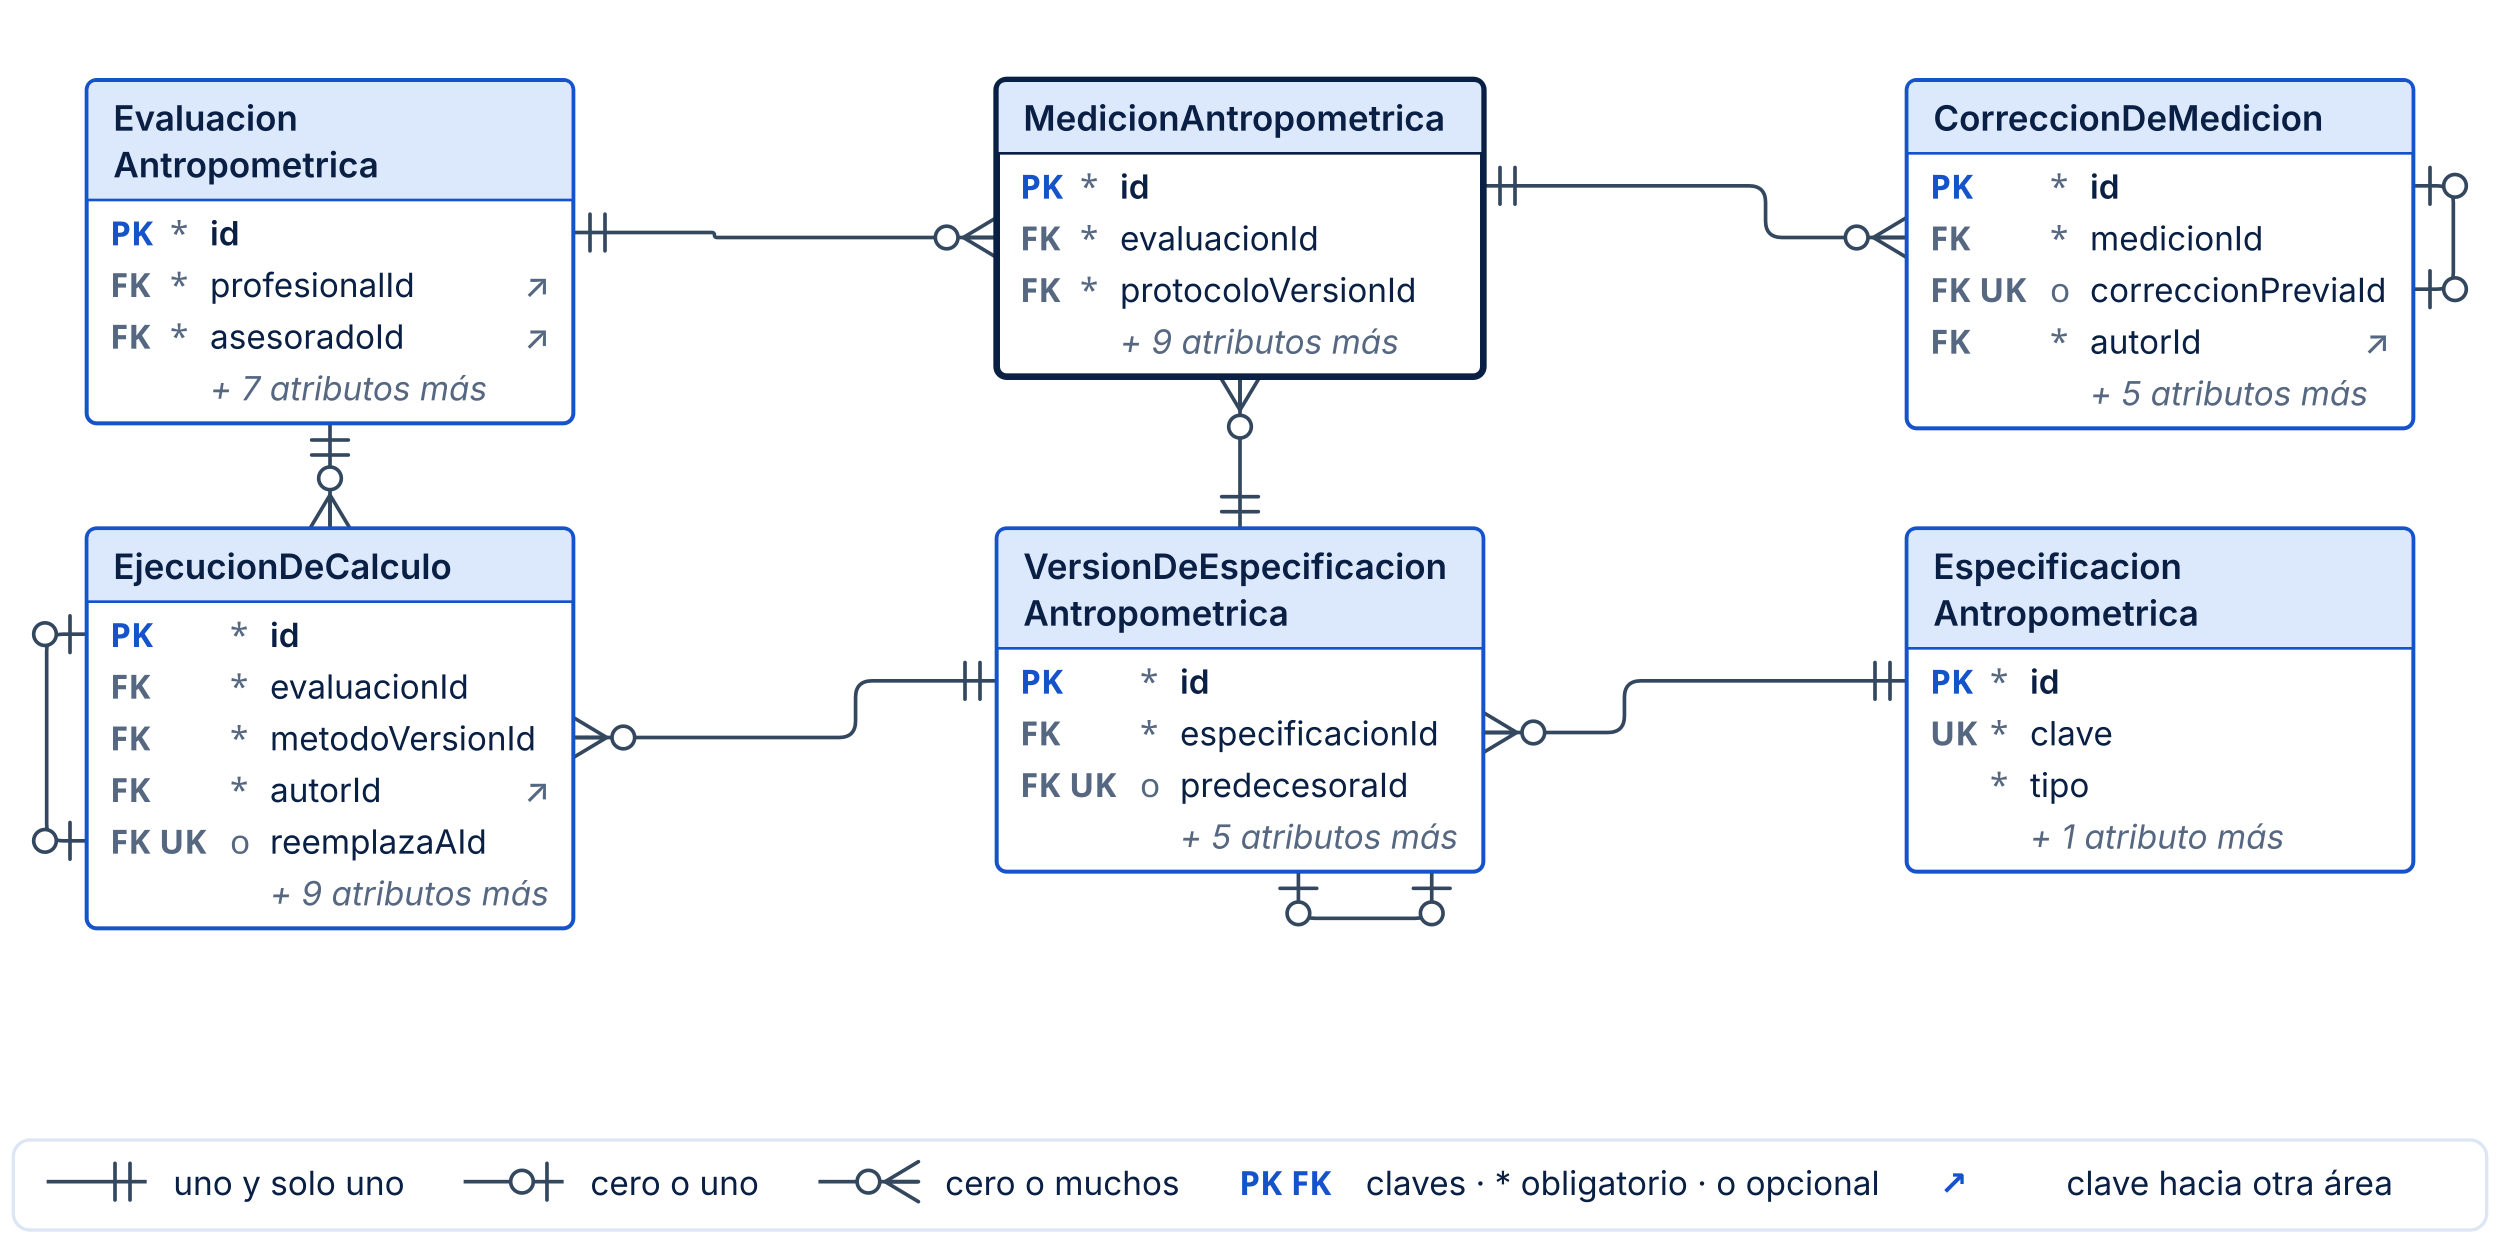
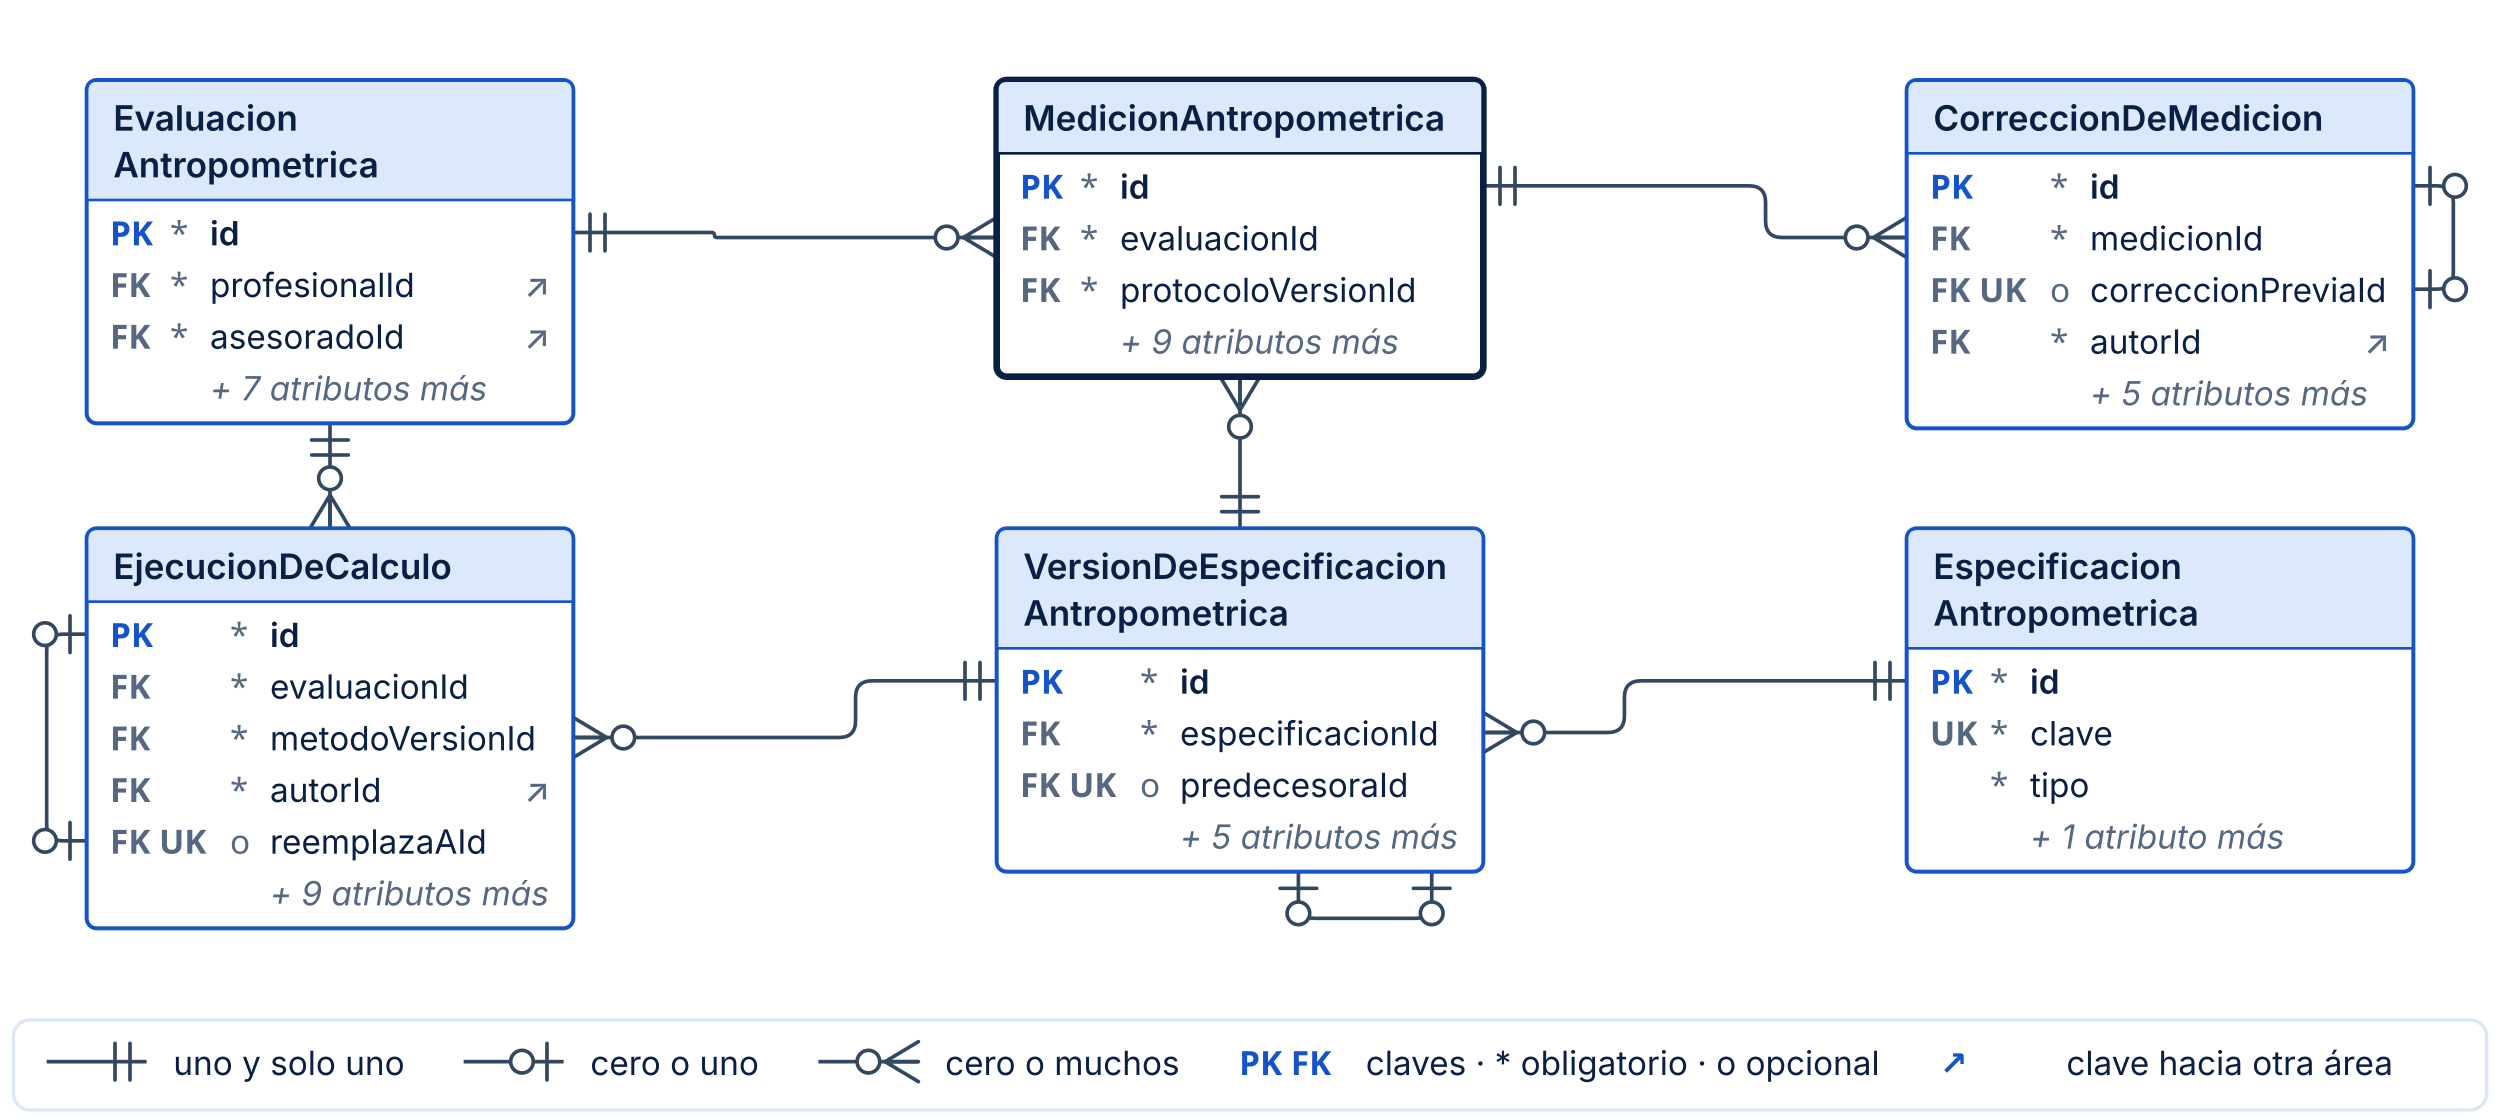
- <svg xmlns="http://www.w3.org/2000/svg" width="750pt" height="372pt" viewBox="0 0 750 372" data-lamina="D-14">
-   <rect x="0" y="0" width="750" height="372" fill="#FFFFFF" />
-   <rect x="4" y="342" width="742" height="27" rx="5" fill="#FFFFFF" stroke="#DCE6F4" stroke-width="1" />
-   <path d="M 14 354.5 L 44 354.5" stroke="#33475F" stroke-width="1.1" fill="none" />
-   <path d="M 39 360 L 39 349" stroke="#33475F" stroke-width="1.1" fill="none" stroke-linecap="round" />
-   <path d="M 34.5 360 L 34.5 349" stroke="#33475F" stroke-width="1.1" fill="none" stroke-linecap="round" />
-   <text x="52" y="358.5" font-family="Inter" font-size="10" font-weight="400" fill="#0A1F44">uno y solo uno</text>
-   <path d="M 139.09 354.5 L 169.09 354.5" stroke="#33475F" stroke-width="1.1" fill="none" />
-   <path d="M 164.09 360 L 164.09 349" stroke="#33475F" stroke-width="1.1" fill="none" stroke-linecap="round" />
-   <circle cx="156.59" cy="354.5" r="3.4" fill="#FFFFFF" stroke="#33475F" stroke-width="1.1" />
-   <text x="177.09" y="358.5" font-family="Inter" font-size="10" font-weight="400" fill="#0A1F44">cero o uno</text>
-   <path d="M 245.53 354.5 L 275.53 354.5" stroke="#33475F" stroke-width="1.1" fill="none" />
-   <path d="M 275.53 360.5 L 265.53 354.5 L 275.53 348.5 M 275.53 354.5 L 265.53 354.5" stroke="#33475F" stroke-width="1.1" fill="none" stroke-linecap="round" />
-   <circle cx="260.53" cy="354.5" r="3.4" fill="#FFFFFF" stroke="#33475F" stroke-width="1.1" />
-   <text x="283.53" y="358.5" font-family="Inter" font-size="10" font-weight="400" fill="#0A1F44">cero o muchos</text>
-   <text x="371.73" y="358.5" font-family="JetBrains Mono" font-size="10" font-weight="600" fill="#1453C9">PK FK</text>
-   <text x="409.73" y="358.5" font-family="Inter" font-size="10" font-weight="400" fill="#0A1F44">claves · * obligatorio · o opcional</text>
-   <text x="581.91" y="358.5" font-family="JetBrains Mono" font-size="10" font-weight="600" fill="#1453C9">↗</text>
-   <text x="619.91" y="358.5" font-family="Inter" font-size="10" font-weight="400" fill="#0A1F44">clave hacia otra área</text>
+ <svg xmlns="http://www.w3.org/2000/svg" width="750pt" height="336pt" viewBox="0 0 750 336" data-lamina="D-14">
+   <rect x="0" y="0" width="750" height="336" fill="#FFFFFF" />
+   <rect x="4" y="306" width="742" height="27" rx="5" fill="#FFFFFF" stroke="#DCE6F4" stroke-width="1" />
+   <path d="M 14 318.5 L 44 318.5" stroke="#33475F" stroke-width="1.1" fill="none" />
+   <path d="M 39 324 L 39 313" stroke="#33475F" stroke-width="1.1" fill="none" stroke-linecap="round" />
+   <path d="M 34.5 324 L 34.5 313" stroke="#33475F" stroke-width="1.1" fill="none" stroke-linecap="round" />
+   <text x="52" y="322.5" font-family="Inter" font-size="10" font-weight="400" fill="#0A1F44">uno y solo uno</text>
+   <path d="M 139.09 318.5 L 169.09 318.5" stroke="#33475F" stroke-width="1.1" fill="none" />
+   <path d="M 164.09 324 L 164.09 313" stroke="#33475F" stroke-width="1.1" fill="none" stroke-linecap="round" />
+   <circle cx="156.59" cy="318.5" r="3.4" fill="#FFFFFF" stroke="#33475F" stroke-width="1.1" />
+   <text x="177.09" y="322.5" font-family="Inter" font-size="10" font-weight="400" fill="#0A1F44">cero o uno</text>
+   <path d="M 245.53 318.5 L 275.53 318.5" stroke="#33475F" stroke-width="1.1" fill="none" />
+   <path d="M 275.53 324.5 L 265.53 318.5 L 275.53 312.5 M 275.53 318.5 L 265.53 318.5" stroke="#33475F" stroke-width="1.1" fill="none" stroke-linecap="round" />
+   <circle cx="260.53" cy="318.5" r="3.4" fill="#FFFFFF" stroke="#33475F" stroke-width="1.1" />
+   <text x="283.53" y="322.5" font-family="Inter" font-size="10" font-weight="400" fill="#0A1F44">cero o muchos</text>
+   <text x="371.73" y="322.5" font-family="JetBrains Mono" font-size="10" font-weight="600" fill="#1453C9">PK FK</text>
+   <text x="409.73" y="322.5" font-family="Inter" font-size="10" font-weight="400" fill="#0A1F44">claves · * obligatorio · o opcional</text>
+   <text x="581.91" y="322.5" font-family="JetBrains Mono" font-size="10" font-weight="600" fill="#1453C9">↗</text>
+   <text x="619.91" y="322.5" font-family="Inter" font-size="10" font-weight="400" fill="#0A1F44">clave hacia otra área</text>
  <path d="M 445 219.75 L 482.33 219.75 Q 487.33 219.75 487.33 214.75 L 487.33 209.25 Q 487.33 204.25 492.33 204.25 L 572 204.25" fill="none" stroke="#33475F" stroke-width="1.1" stroke-linejoin="round" />
  <path d="M 567 209.75 L 567 198.75" stroke="#33475F" stroke-width="1.1" fill="none" stroke-linecap="round" />
  <path d="M 562.5 209.75 L 562.5 198.75" stroke="#33475F" stroke-width="1.1" fill="none" stroke-linecap="round" />
  <path d="M 445 213.75 L 455 219.75 L 445 225.75 M 445 219.75 L 455 219.75" stroke="#33475F" stroke-width="1.1" fill="none" stroke-linecap="round" />
  <circle cx="460" cy="219.75" r="3.4" fill="#FFFFFF" stroke="#33475F" stroke-width="1.1" />
  <path d="M 389.52 261.5 L 389.52 270.5 Q 389.52 275.5 394.52 275.5 L 424.52 275.5 Q 429.52 275.5 429.52 270.5 L 429.52 261.5" fill="none" stroke="#33475F" stroke-width="1.1" stroke-linejoin="round" />
  <path d="M 435.02 266.5 L 424.02 266.5" stroke="#33475F" stroke-width="1.1" fill="none" stroke-linecap="round" />
  <circle cx="429.52" cy="274" r="3.4" fill="#FFFFFF" stroke="#33475F" stroke-width="1.1" />
  <path d="M 395.02 266.5 L 384.02 266.5" stroke="#33475F" stroke-width="1.1" fill="none" stroke-linecap="round" />
  <circle cx="389.52" cy="274" r="3.4" fill="#FFFFFF" stroke="#33475F" stroke-width="1.1" />
  <path d="M 299 71.25 L 215.08 71.25 Q 214.33 71.25 214.33 70.5 L 214.33 70.5 Q 214.33 69.75 213.58 69.75 L 172 69.75" fill="none" stroke="#33475F" stroke-width="1.1" stroke-linejoin="round" />
  <path d="M 177 64.25 L 177 75.25" stroke="#33475F" stroke-width="1.1" fill="none" stroke-linecap="round" />
  <path d="M 181.5 64.25 L 181.5 75.25" stroke="#33475F" stroke-width="1.1" fill="none" stroke-linecap="round" />
  <path d="M 299 77.25 L 289 71.25 L 299 65.25 M 299 71.25 L 289 71.25" stroke="#33475F" stroke-width="1.1" fill="none" stroke-linecap="round" />
  <circle cx="284" cy="71.25" r="3.4" fill="#FFFFFF" stroke="#33475F" stroke-width="1.1" />
  <path d="M 372 113 L 372 158.5" fill="none" stroke="#33475F" stroke-width="1.1" stroke-linejoin="round" />
  <path d="M 366.5 153.5 L 377.5 153.5" stroke="#33475F" stroke-width="1.1" fill="none" stroke-linecap="round" />
  <path d="M 366.5 149 L 377.5 149" stroke="#33475F" stroke-width="1.1" fill="none" stroke-linecap="round" />
  <path d="M 378 113 L 372 123 L 366 113 M 372 113 L 372 123" stroke="#33475F" stroke-width="1.1" fill="none" stroke-linecap="round" />
  <circle cx="372" cy="128" r="3.4" fill="#FFFFFF" stroke="#33475F" stroke-width="1.1" />
  <path d="M 572 71.25 L 534.67 71.25 Q 529.67 71.25 529.67 66.25 L 529.67 60.75 Q 529.67 55.75 524.67 55.75 L 445 55.75" fill="none" stroke="#33475F" stroke-width="1.1" stroke-linejoin="round" />
  <path d="M 450 50.25 L 450 61.25" stroke="#33475F" stroke-width="1.1" fill="none" stroke-linecap="round" />
  <path d="M 454.5 50.25 L 454.5 61.25" stroke="#33475F" stroke-width="1.1" fill="none" stroke-linecap="round" />
  <path d="M 572 77.25 L 562 71.25 L 572 65.25 M 572 71.25 L 562 71.25" stroke="#33475F" stroke-width="1.1" fill="none" stroke-linecap="round" />
  <circle cx="557" cy="71.25" r="3.4" fill="#FFFFFF" stroke="#33475F" stroke-width="1.1" />
  <path d="M 724 86.75 L 731 86.75 Q 736 86.75 736 81.75 L 736 60.75 Q 736 55.75 731 55.75 L 724 55.75" fill="none" stroke="#33475F" stroke-width="1.1" stroke-linejoin="round" />
  <path d="M 729 50.25 L 729 61.25" stroke="#33475F" stroke-width="1.1" fill="none" stroke-linecap="round" />
  <circle cx="736.5" cy="55.75" r="3.4" fill="#FFFFFF" stroke="#33475F" stroke-width="1.1" />
  <path d="M 729 81.25 L 729 92.25" stroke="#33475F" stroke-width="1.1" fill="none" stroke-linecap="round" />
  <circle cx="736.5" cy="86.75" r="3.4" fill="#FFFFFF" stroke="#33475F" stroke-width="1.1" />
  <path d="M 99 158.5 L 99 127" fill="none" stroke="#33475F" stroke-width="1.1" stroke-linejoin="round" />
  <path d="M 104.5 132 L 93.5 132" stroke="#33475F" stroke-width="1.1" fill="none" stroke-linecap="round" />
  <path d="M 104.5 136.5 L 93.5 136.5" stroke="#33475F" stroke-width="1.1" fill="none" stroke-linecap="round" />
  <path d="M 93 158.5 L 99 148.5 L 105 158.5 M 99 158.5 L 99 148.5" stroke="#33475F" stroke-width="1.1" fill="none" stroke-linecap="round" />
  <circle cx="99" cy="143.5" r="3.4" fill="#FFFFFF" stroke="#33475F" stroke-width="1.1" />
  <path d="M 172 221.25 L 251.67 221.25 Q 256.67 221.25 256.67 216.25 L 256.67 209.25 Q 256.67 204.25 261.67 204.25 L 299 204.25" fill="none" stroke="#33475F" stroke-width="1.1" stroke-linejoin="round" />
  <path d="M 294 209.75 L 294 198.75" stroke="#33475F" stroke-width="1.1" fill="none" stroke-linecap="round" />
  <path d="M 289.5 209.75 L 289.5 198.75" stroke="#33475F" stroke-width="1.1" fill="none" stroke-linecap="round" />
  <path d="M 172 215.25 L 182 221.25 L 172 227.25 M 172 221.25 L 182 221.25" stroke="#33475F" stroke-width="1.1" fill="none" stroke-linecap="round" />
  <circle cx="187" cy="221.25" r="3.4" fill="#FFFFFF" stroke="#33475F" stroke-width="1.1" />
  <path d="M 26 252.25 L 19 252.25 Q 14 252.25 14 247.25 L 14 195.25 Q 14 190.25 19 190.25 L 26 190.25" fill="none" stroke="#33475F" stroke-width="1.1" stroke-linejoin="round" />
  <path d="M 21 195.75 L 21 184.75" stroke="#33475F" stroke-width="1.1" fill="none" stroke-linecap="round" />
  <circle cx="13.5" cy="190.25" r="3.4" fill="#FFFFFF" stroke="#33475F" stroke-width="1.1" />
  <path d="M 21 257.75 L 21 246.75" stroke="#33475F" stroke-width="1.1" fill="none" stroke-linecap="round" />
  <circle cx="13.5" cy="252.25" r="3.4" fill="#FFFFFF" stroke="#33475F" stroke-width="1.1" />
  <rect x="26" y="24" width="146" height="103" rx="3" fill="#FFFFFF" stroke="#1453C9" stroke-width="1.2" />
  <path d="M 26.6 60 L 26.6 27 Q 26.6 24.6 29 24.6 L 169 24.6 Q 171.4 24.6 171.4 27 L 171.4 60 Z" fill="#DCE8FC" />
  <line x1="26" y1="60" x2="172" y2="60" stroke="#1453C9" stroke-width="0.8" />
  <text x="34" y="39.2" font-family="Inter" font-size="10.5" font-weight="600" fill="#0A1F44">Evaluacion</text>
  <text x="34" y="53.2" font-family="Inter" font-size="10.5" font-weight="600" fill="#0A1F44">Antropometrica</text>
  <text x="33" y="73.6" font-family="JetBrains Mono" font-size="10" font-weight="600" fill="#1453C9">PK</text>
  <text x="51" y="73.6" font-family="JetBrains Mono" font-size="10" font-weight="500" fill="#566881">*</text>
  <text x="63" y="73.6" font-family="Inter" font-size="10" font-weight="600" fill="#0A1F44">id</text>
  <text x="33" y="89.1" font-family="JetBrains Mono" font-size="10" font-weight="600" fill="#566881">FK</text>
  <text x="51" y="89.1" font-family="JetBrains Mono" font-size="10" font-weight="500" fill="#566881">*</text>
  <text x="63" y="89.1" font-family="Inter" font-size="10" font-weight="400" fill="#0A1F44">profesionalId</text>
  <text x="165" y="89.1" font-family="Inter" font-size="10" font-weight="500" fill="#566881" text-anchor="end">↗</text>
  <text x="33" y="104.6" font-family="JetBrains Mono" font-size="10" font-weight="600" fill="#566881">FK</text>
  <text x="51" y="104.6" font-family="JetBrains Mono" font-size="10" font-weight="500" fill="#566881">*</text>
  <text x="63" y="104.6" font-family="Inter" font-size="10" font-weight="400" fill="#0A1F44">asesoradoId</text>
  <text x="165" y="104.6" font-family="Inter" font-size="10" font-weight="500" fill="#566881" text-anchor="end">↗</text>
  <text x="63" y="120.1" font-family="Inter" font-size="10" font-weight="400" font-style="italic" fill="#566881">+ 7 atributos más</text>
  <rect x="26" y="158.5" width="146" height="120" rx="3" fill="#FFFFFF" stroke="#1453C9" stroke-width="1.2" />
  <path d="M 26.6 180.5 L 26.6 161.5 Q 26.6 159.1 29 159.1 L 169 159.1 Q 171.4 159.1 171.4 161.5 L 171.4 180.5 Z" fill="#DCE8FC" />
  <line x1="26" y1="180.5" x2="172" y2="180.5" stroke="#1453C9" stroke-width="0.8" />
  <text x="34" y="173.7" font-family="Inter" font-size="10.5" font-weight="600" fill="#0A1F44">EjecucionDeCalculo</text>
  <text x="33" y="194.1" font-family="JetBrains Mono" font-size="10" font-weight="600" fill="#1453C9">PK</text>
  <text x="69" y="194.1" font-family="JetBrains Mono" font-size="10" font-weight="500" fill="#566881">*</text>
  <text x="81" y="194.1" font-family="Inter" font-size="10" font-weight="600" fill="#0A1F44">id</text>
  <text x="33" y="209.6" font-family="JetBrains Mono" font-size="10" font-weight="600" fill="#566881">FK</text>
  <text x="69" y="209.6" font-family="JetBrains Mono" font-size="10" font-weight="500" fill="#566881">*</text>
  <text x="81" y="209.6" font-family="Inter" font-size="10" font-weight="400" fill="#0A1F44">evaluacionId</text>
  <text x="33" y="225.1" font-family="JetBrains Mono" font-size="10" font-weight="600" fill="#566881">FK</text>
  <text x="69" y="225.1" font-family="JetBrains Mono" font-size="10" font-weight="500" fill="#566881">*</text>
  <text x="81" y="225.1" font-family="Inter" font-size="10" font-weight="400" fill="#0A1F44">metodoVersionId</text>
  <text x="33" y="240.6" font-family="JetBrains Mono" font-size="10" font-weight="600" fill="#566881">FK</text>
  <text x="69" y="240.6" font-family="JetBrains Mono" font-size="10" font-weight="500" fill="#566881">*</text>
  <text x="81" y="240.6" font-family="Inter" font-size="10" font-weight="400" fill="#0A1F44">autorId</text>
  <text x="165" y="240.6" font-family="Inter" font-size="10" font-weight="500" fill="#566881" text-anchor="end">↗</text>
  <text x="33" y="256.1" font-family="JetBrains Mono" font-size="10" font-weight="600" fill="#566881">FK UK</text>
  <text x="69" y="256.1" font-family="JetBrains Mono" font-size="10" font-weight="500" fill="#566881">o</text>
  <text x="81" y="256.1" font-family="Inter" font-size="10" font-weight="400" fill="#0A1F44">reemplazaAId</text>
  <text x="81" y="271.6" font-family="Inter" font-size="10" font-weight="400" font-style="italic" fill="#566881">+ 9 atributos más</text>
  <rect x="299" y="24" width="146" height="89" rx="3" fill="#FFFFFF" stroke="#0A1F44" stroke-width="2" />
  <path d="M 299.6 46 L 299.6 27 Q 299.6 24.6 302 24.6 L 442 24.6 Q 444.4 24.6 444.4 27 L 444.4 46 Z" fill="#DCE8FC" />
  <line x1="299" y1="46" x2="445" y2="46" stroke="#0A1F44" stroke-width="0.8" />
  <text x="307" y="39.2" font-family="Inter" font-size="10.5" font-weight="600" fill="#0A1F44">MedicionAntropometrica</text>
  <text x="306" y="59.6" font-family="JetBrains Mono" font-size="10" font-weight="600" fill="#1453C9">PK</text>
  <text x="324" y="59.6" font-family="JetBrains Mono" font-size="10" font-weight="500" fill="#566881">*</text>
  <text x="336" y="59.6" font-family="Inter" font-size="10" font-weight="600" fill="#0A1F44">id</text>
  <text x="306" y="75.1" font-family="JetBrains Mono" font-size="10" font-weight="600" fill="#566881">FK</text>
  <text x="324" y="75.1" font-family="JetBrains Mono" font-size="10" font-weight="500" fill="#566881">*</text>
  <text x="336" y="75.1" font-family="Inter" font-size="10" font-weight="400" fill="#0A1F44">evaluacionId</text>
  <text x="306" y="90.6" font-family="JetBrains Mono" font-size="10" font-weight="600" fill="#566881">FK</text>
  <text x="324" y="90.6" font-family="JetBrains Mono" font-size="10" font-weight="500" fill="#566881">*</text>
  <text x="336" y="90.6" font-family="Inter" font-size="10" font-weight="400" fill="#0A1F44">protocoloVersionId</text>
  <text x="336" y="106.1" font-family="Inter" font-size="10" font-weight="400" font-style="italic" fill="#566881">+ 9 atributos más</text>
  <rect x="299" y="158.5" width="146" height="103" rx="3" fill="#FFFFFF" stroke="#1453C9" stroke-width="1.2" />
  <path d="M 299.6 194.5 L 299.6 161.5 Q 299.6 159.1 302 159.1 L 442 159.1 Q 444.4 159.1 444.4 161.5 L 444.4 194.5 Z" fill="#DCE8FC" />
  <line x1="299" y1="194.5" x2="445" y2="194.5" stroke="#1453C9" stroke-width="0.8" />
  <text x="307" y="173.7" font-family="Inter" font-size="10.5" font-weight="600" fill="#0A1F44">VersionDeEspecificacion</text>
  <text x="307" y="187.7" font-family="Inter" font-size="10.5" font-weight="600" fill="#0A1F44">Antropometrica</text>
  <text x="306" y="208.1" font-family="JetBrains Mono" font-size="10" font-weight="600" fill="#1453C9">PK</text>
  <text x="342" y="208.1" font-family="JetBrains Mono" font-size="10" font-weight="500" fill="#566881">*</text>
  <text x="354" y="208.1" font-family="Inter" font-size="10" font-weight="600" fill="#0A1F44">id</text>
  <text x="306" y="223.6" font-family="JetBrains Mono" font-size="10" font-weight="600" fill="#566881">FK</text>
  <text x="342" y="223.6" font-family="JetBrains Mono" font-size="10" font-weight="500" fill="#566881">*</text>
  <text x="354" y="223.6" font-family="Inter" font-size="10" font-weight="400" fill="#0A1F44">especificacionId</text>
  <text x="306" y="239.1" font-family="JetBrains Mono" font-size="10" font-weight="600" fill="#566881">FK UK</text>
  <text x="342" y="239.1" font-family="JetBrains Mono" font-size="10" font-weight="500" fill="#566881">o</text>
  <text x="354" y="239.1" font-family="Inter" font-size="10" font-weight="400" fill="#0A1F44">predecesoraId</text>
  <text x="354" y="254.6" font-family="Inter" font-size="10" font-weight="400" font-style="italic" fill="#566881">+ 5 atributos más</text>
  <rect x="572" y="24" width="152" height="104.5" rx="3" fill="#FFFFFF" stroke="#1453C9" stroke-width="1.2" />
  <path d="M 572.6 46 L 572.6 27 Q 572.6 24.6 575 24.6 L 721 24.6 Q 723.4 24.6 723.4 27 L 723.4 46 Z" fill="#DCE8FC" />
  <line x1="572" y1="46" x2="724" y2="46" stroke="#1453C9" stroke-width="0.8" />
  <text x="580" y="39.2" font-family="Inter" font-size="10.5" font-weight="600" fill="#0A1F44">CorreccionDeMedicion</text>
  <text x="579" y="59.6" font-family="JetBrains Mono" font-size="10" font-weight="600" fill="#1453C9">PK</text>
  <text x="615" y="59.6" font-family="JetBrains Mono" font-size="10" font-weight="500" fill="#566881">*</text>
  <text x="627" y="59.6" font-family="Inter" font-size="10" font-weight="600" fill="#0A1F44">id</text>
  <text x="579" y="75.1" font-family="JetBrains Mono" font-size="10" font-weight="600" fill="#566881">FK</text>
  <text x="615" y="75.1" font-family="JetBrains Mono" font-size="10" font-weight="500" fill="#566881">*</text>
  <text x="627" y="75.1" font-family="Inter" font-size="10" font-weight="400" fill="#0A1F44">medicionId</text>
  <text x="579" y="90.6" font-family="JetBrains Mono" font-size="10" font-weight="600" fill="#566881">FK UK</text>
  <text x="615" y="90.6" font-family="JetBrains Mono" font-size="10" font-weight="500" fill="#566881">o</text>
  <text x="627" y="90.6" font-family="Inter" font-size="10" font-weight="400" fill="#0A1F44">correccionPreviaId</text>
  <text x="579" y="106.1" font-family="JetBrains Mono" font-size="10" font-weight="600" fill="#566881">FK</text>
  <text x="615" y="106.1" font-family="JetBrains Mono" font-size="10" font-weight="500" fill="#566881">*</text>
  <text x="627" y="106.1" font-family="Inter" font-size="10" font-weight="400" fill="#0A1F44">autorId</text>
  <text x="717" y="106.1" font-family="Inter" font-size="10" font-weight="500" fill="#566881" text-anchor="end">↗</text>
  <text x="627" y="121.6" font-family="Inter" font-size="10" font-weight="400" font-style="italic" fill="#566881">+ 5 atributos más</text>
  <rect x="572" y="158.5" width="152" height="103" rx="3" fill="#FFFFFF" stroke="#1453C9" stroke-width="1.2" />
  <path d="M 572.6 194.5 L 572.6 161.5 Q 572.6 159.1 575 159.1 L 721 159.1 Q 723.4 159.1 723.4 161.5 L 723.4 194.5 Z" fill="#DCE8FC" />
  <line x1="572" y1="194.5" x2="724" y2="194.5" stroke="#1453C9" stroke-width="0.8" />
  <text x="580" y="173.7" font-family="Inter" font-size="10.5" font-weight="600" fill="#0A1F44">Especificacion</text>
  <text x="580" y="187.7" font-family="Inter" font-size="10.5" font-weight="600" fill="#0A1F44">Antropometrica</text>
  <text x="579" y="208.1" font-family="JetBrains Mono" font-size="10" font-weight="600" fill="#1453C9">PK</text>
  <text x="597" y="208.1" font-family="JetBrains Mono" font-size="10" font-weight="500" fill="#566881">*</text>
  <text x="609" y="208.1" font-family="Inter" font-size="10" font-weight="600" fill="#0A1F44">id</text>
  <text x="579" y="223.6" font-family="JetBrains Mono" font-size="10" font-weight="600" fill="#566881">UK</text>
  <text x="597" y="223.6" font-family="JetBrains Mono" font-size="10" font-weight="500" fill="#566881">*</text>
  <text x="609" y="223.6" font-family="Inter" font-size="10" font-weight="400" fill="#0A1F44">clave</text>
  <text x="597" y="239.1" font-family="JetBrains Mono" font-size="10" font-weight="500" fill="#566881">*</text>
  <text x="609" y="239.1" font-family="Inter" font-size="10" font-weight="400" fill="#0A1F44">tipo</text>
  <text x="609" y="254.6" font-family="Inter" font-size="10" font-weight="400" font-style="italic" fill="#566881">+ 1 atributo más</text>
</svg>
